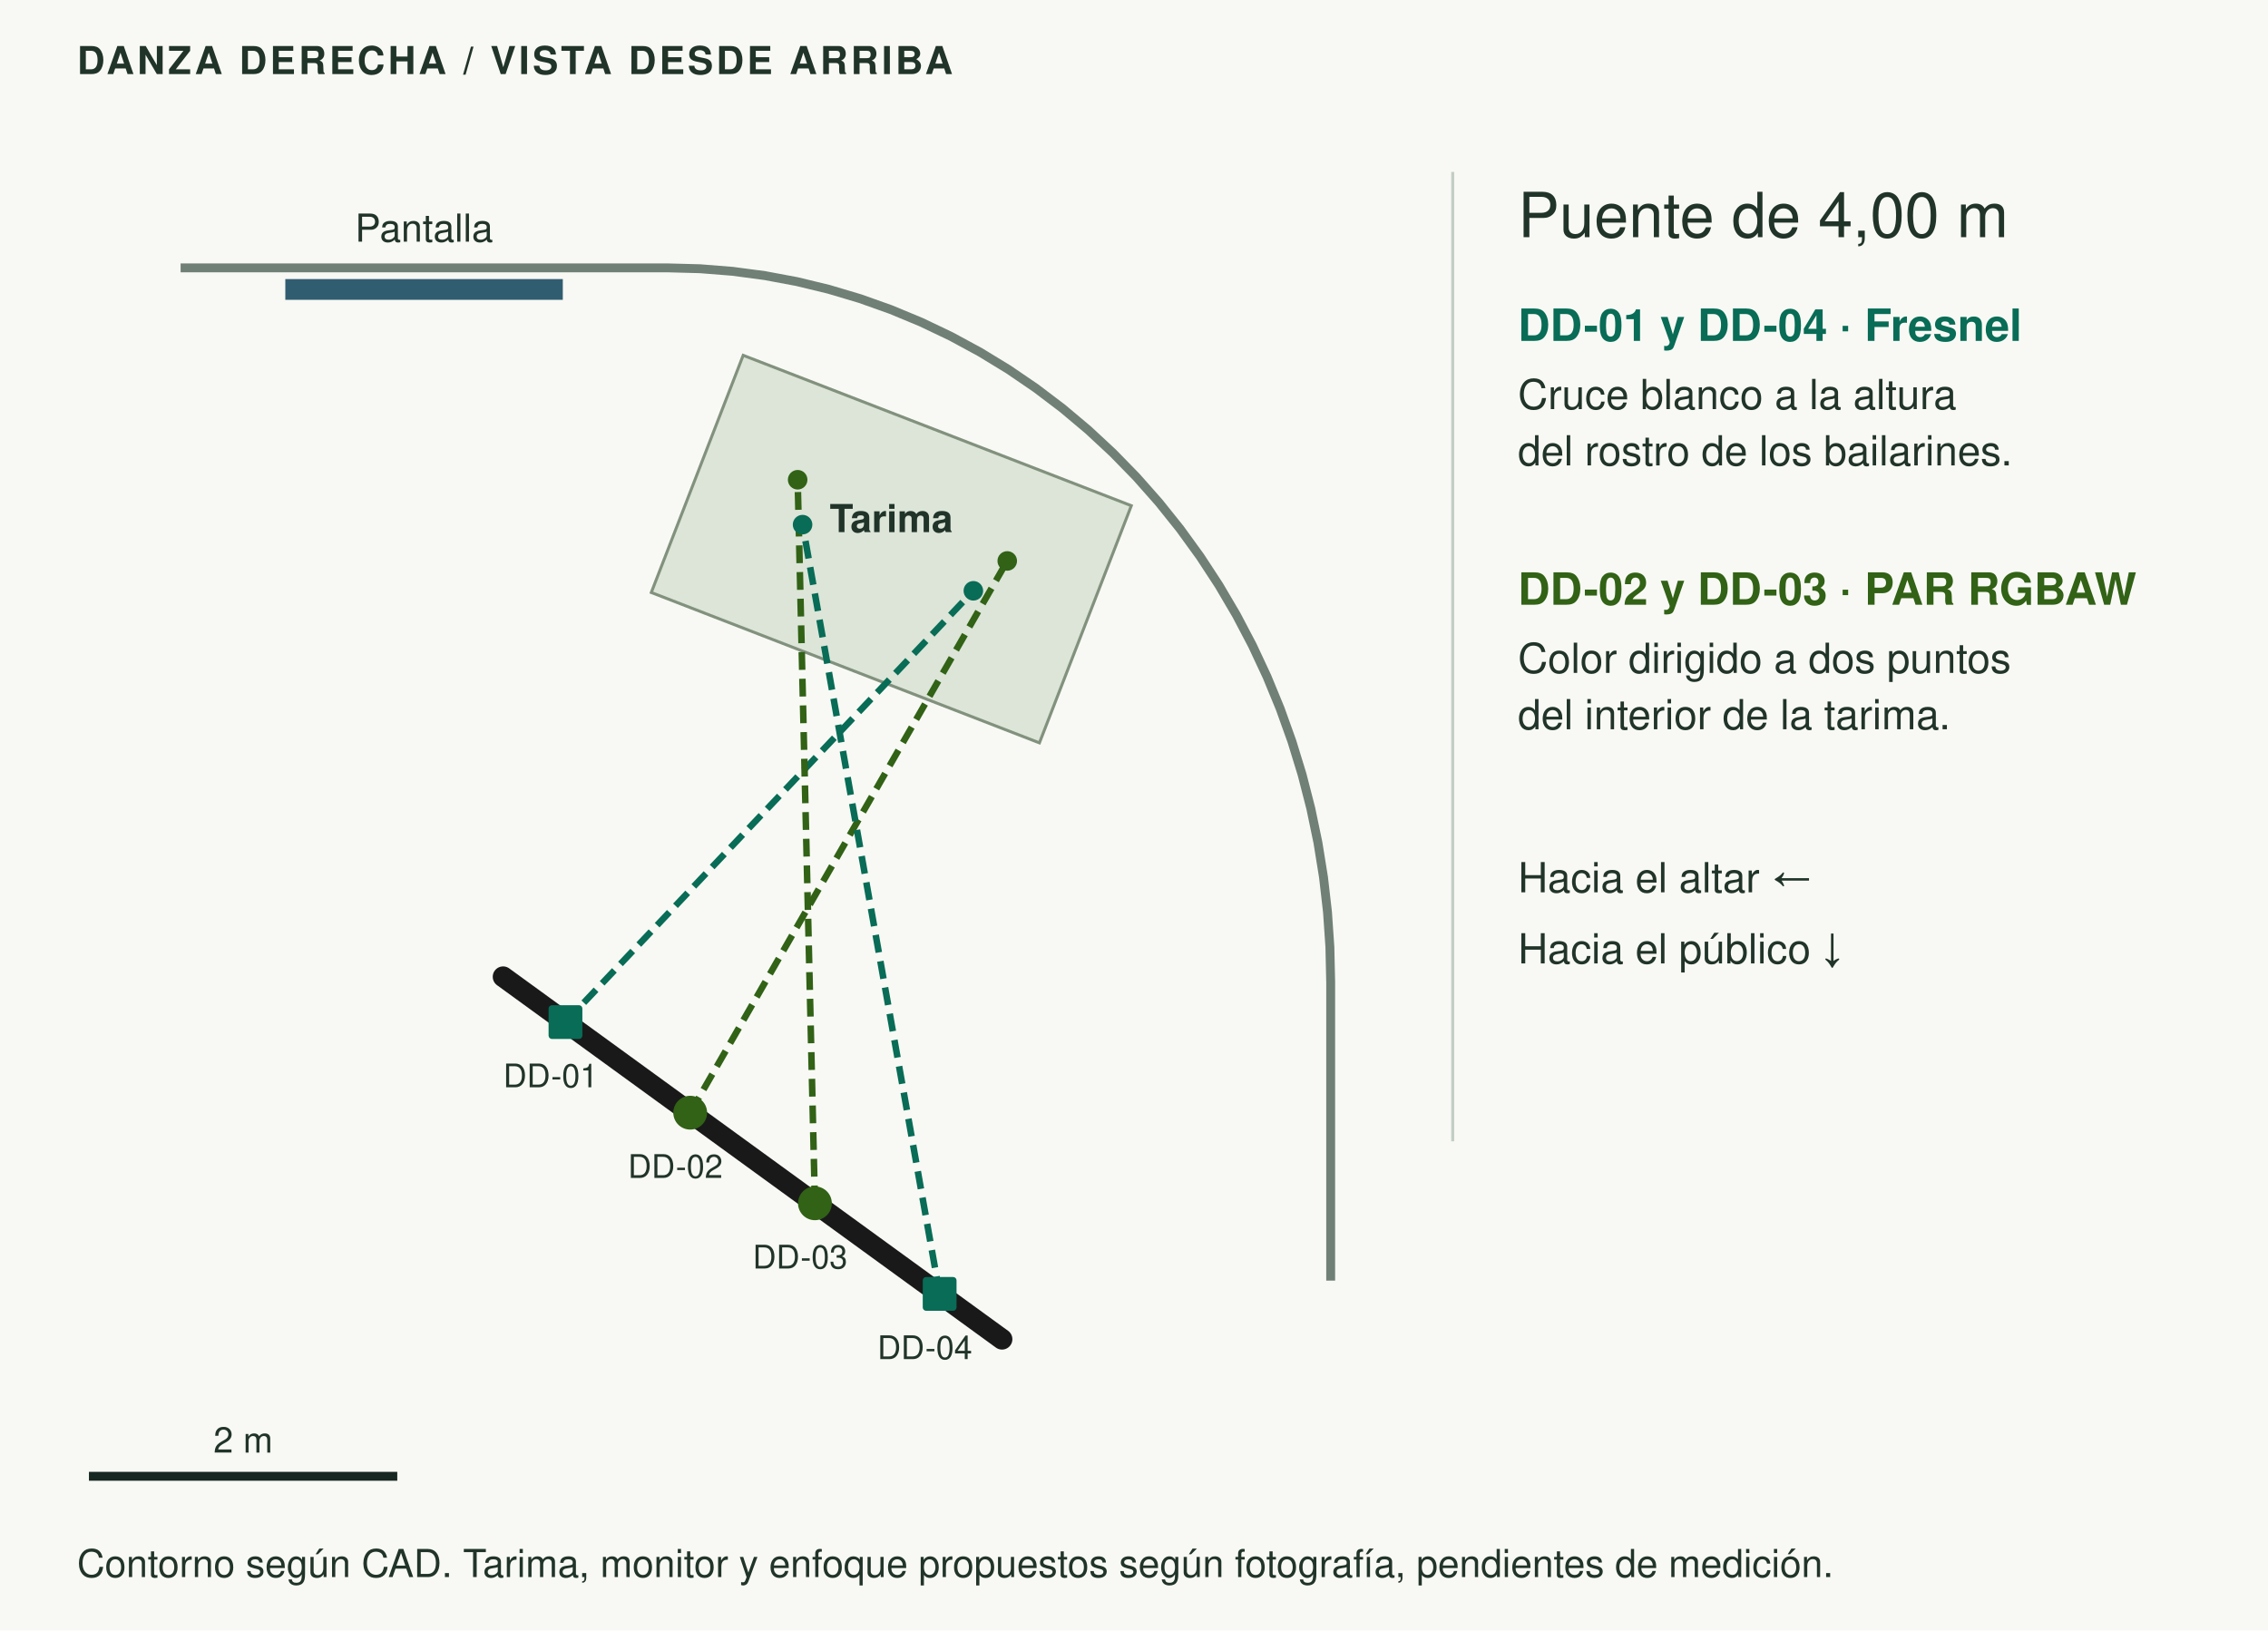
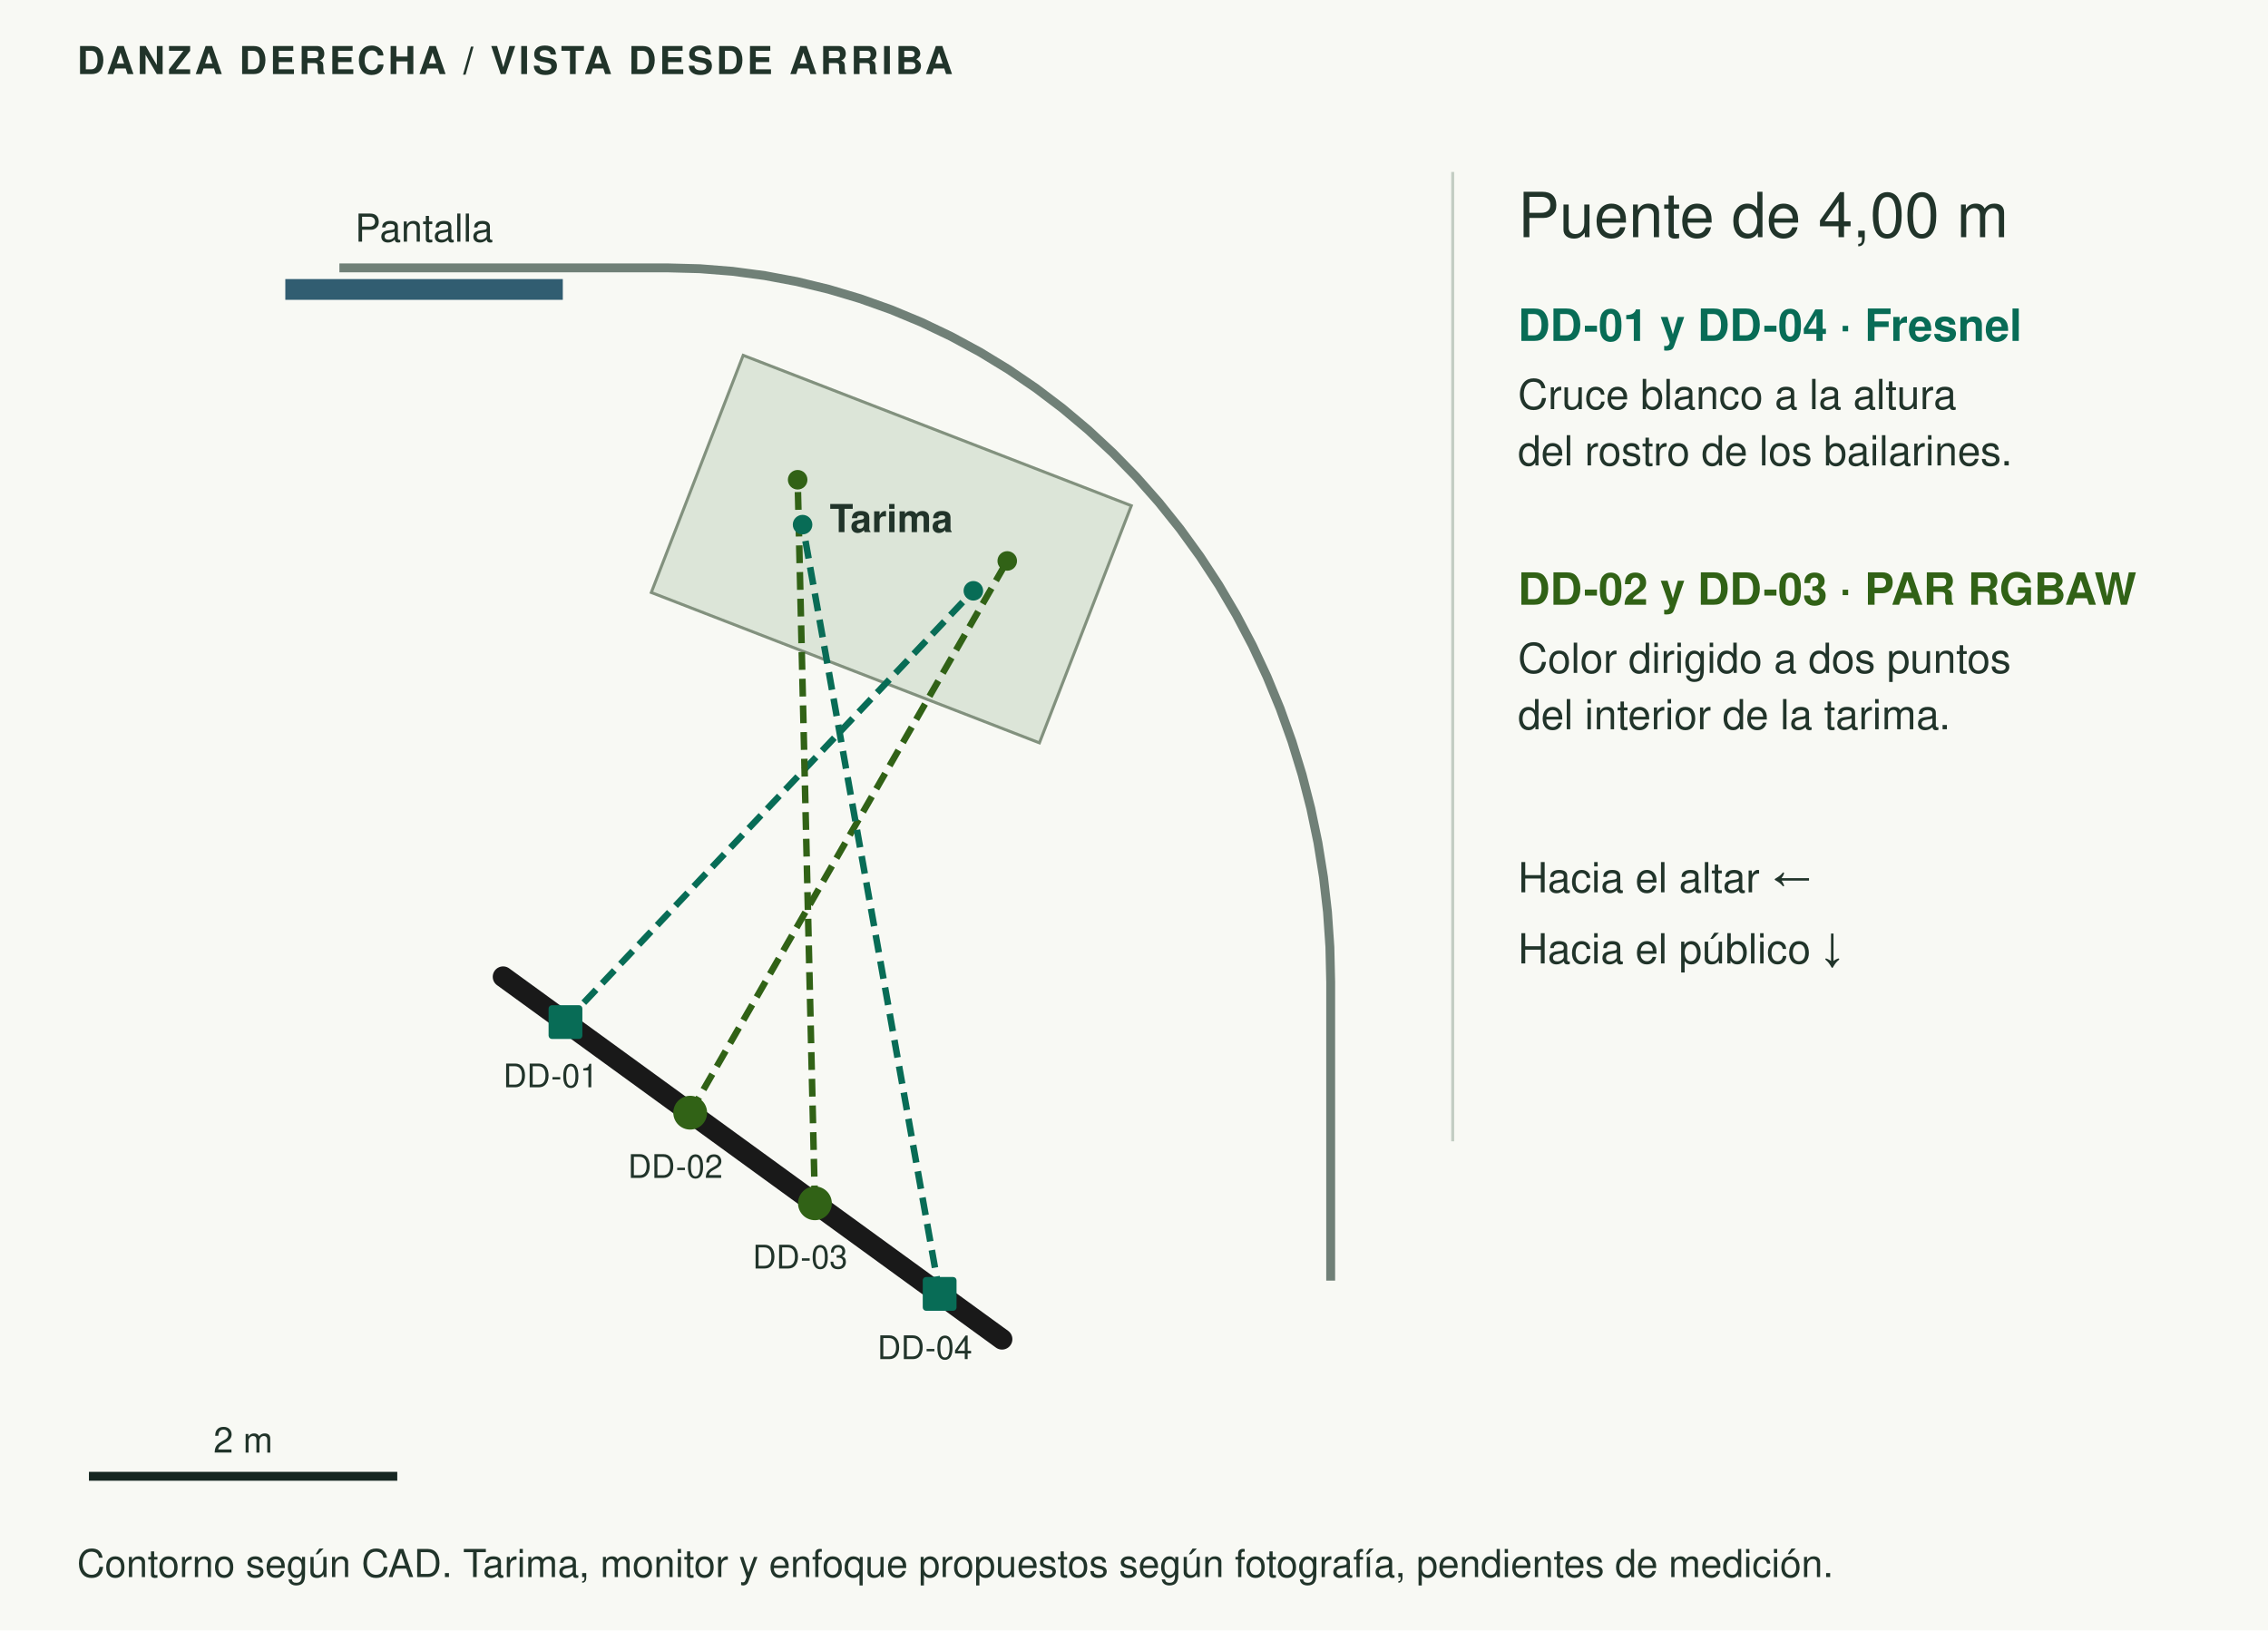
<svg xmlns="http://www.w3.org/2000/svg" viewBox="0 0 765 550" aria-labelledby="t d" role="img">
  <rect width="765" height="550" fill="#f8f9f4" />
  <g font-family="Helvetica,Arial,sans-serif" fill="#21342a">
    <text x="26" y="25" font-size="13" text-anchor="start" font-weight="bold" letter-spacing="1">DANZA DERECHA  /  VISTA DESDE ARRIBA</text>
-     <polyline points="60.92,90.36 225.152,90.36 236.128,90.65 247.077,91.52 257.974,92.967 268.791,94.989 279.504,97.579 290.085,100.733 300.51,104.442 310.754,108.697 320.791,113.488 330.598,118.805 340.151,124.632 349.426,130.958 358.403,137.766 367.058,145.041 375.372,152.764 383.323,160.916 390.894,169.48 398.065,178.433 404.82,187.754 411.142,197.421 417.016,207.41 422.427,217.698 427.364,228.259 431.813,239.068 435.764,250.1 439.208,261.327 442.136,272.722 444.542,284.259 446.419,295.908 447.763,307.643 448.571,319.435 448.84,331.255 448.84,432" fill="none" stroke="#708077" stroke-width="3" />
+     <polyline points="114.48,90.36 225.152,90.36 236.128,90.65 247.077,91.52 257.974,92.967 268.791,94.989 279.504,97.579 290.085,100.733 300.51,104.442 310.754,108.697 320.791,113.488 330.598,118.805 340.151,124.632 349.426,130.958 358.403,137.766 367.058,145.041 375.372,152.764 383.323,160.916 390.894,169.48 398.065,178.433 404.82,187.754 411.142,197.421 417.016,207.41 422.427,217.698 427.364,228.259 431.813,239.068 435.764,250.1 439.208,261.327 442.136,272.722 444.542,284.259 446.419,295.908 447.763,307.643 448.571,319.435 448.84,331.255 448.84,432" fill="none" stroke="#708077" stroke-width="3" />
    <polyline points="96.236,97.64 189.836,97.64" fill="none" stroke="#315d71" stroke-width="7" />
    <text x="143.036" y="81.52" font-size="13" text-anchor="middle">Pantalla</text>
    <polygon points="250.68,119.864 381.597,170.587 350.6,250.592 219.683,199.869" fill="#dce5d8" stroke="#82917e" />
    <text x="300.64" y="179.508" font-size="13" text-anchor="middle" font-weight="bold">Tarima</text>
    <polyline points="169.702,329.498 337.978,451.758" fill="none" stroke="#191919" stroke-width="7" stroke-linecap="round" />
    <polyline points="190.737,344.781 328.315,199.296" fill="none" stroke="#086c56" stroke-width="2.2" stroke-dasharray="6 3" />
    <circle cx="328.315" cy="199.296" r="3.3" fill="#086c56" />
    <rect x="185.537" y="339.581" width="10.4" height="10.4" rx=".65" fill="#086c56" stroke="#086c56" stroke-width="1" />
    <text x="185.737" y="366.781" font-size="11" text-anchor="middle">DD-01</text>
    <polyline points="232.806,375.346 339.745,189.226" fill="none" stroke="#316216" stroke-width="2.2" stroke-dasharray="6 3" />
    <circle cx="339.745" cy="189.226" r="3.3" fill="#316216" />
    <circle cx="232.806" cy="375.346" r="5.2" fill="#316216" stroke="#316216" stroke-width="1" />
    <text x="227.806" y="397.346" font-size="11" text-anchor="middle">DD-02</text>
    <polyline points="274.874,405.91 269.05,161.835" fill="none" stroke="#316216" stroke-width="2.2" stroke-dasharray="6 3" />
    <circle cx="269.05" cy="161.835" r="3.3" fill="#316216" />
    <circle cx="274.874" cy="405.91" r="5.2" fill="#316216" stroke="#316216" stroke-width="1" />
    <text x="269.874" y="427.91" font-size="11" text-anchor="middle">DD-03</text>
    <polyline points="316.943,436.475 270.711,176.978" fill="none" stroke="#086c56" stroke-width="2.2" stroke-dasharray="6 3" />
    <circle cx="270.711" cy="176.978" r="3.3" fill="#086c56" />
    <rect x="311.743" y="431.275" width="10.4" height="10.4" rx=".65" fill="#086c56" stroke="#086c56" stroke-width="1" />
    <text x="311.943" y="458.475" font-size="11" text-anchor="middle">DD-04</text>
    <line x1="490" y1="58" x2="490" y2="385" stroke="#c3cdc3" />
    <text x="512" y="80" font-size="21" text-anchor="start">Puente de 4,00 m</text>
    <text x="512" y="115" font-size="15" text-anchor="start" font-weight="bold" fill="#086c56">DD-01 y DD-04 · Fresnel</text>
    <text x="512" y="138" font-size="14" text-anchor="start">Cruce blanco a la altura</text>
    <text x="512" y="157" font-size="14" text-anchor="start">del rostro de los bailarines.</text>
    <text x="512" y="204" font-size="15" text-anchor="start" font-weight="bold" fill="#316216">DD-02 y DD-03 · PAR RGBAW</text>
    <text x="512" y="227" font-size="14" text-anchor="start">Color dirigido a dos puntos</text>
    <text x="512" y="246" font-size="14" text-anchor="start">del interior de la tarima.</text>
    <text x="512" y="301" font-size="14" text-anchor="start">Hacia el altar ←</text>
    <text x="512" y="325" font-size="14" text-anchor="start">Hacia el público ↓</text>
    <line x1="30" y1="498" x2="134" y2="498" stroke="#172722" stroke-width="3" />
    <text x="82" y="490" font-size="12" text-anchor="middle">2 m</text>
    <text x="26" y="532" font-size="13" text-anchor="start">Contorno según CAD. Tarima, monitor y enfoque propuestos según fotografía, pendientes de medición.</text>
  </g>
</svg>
